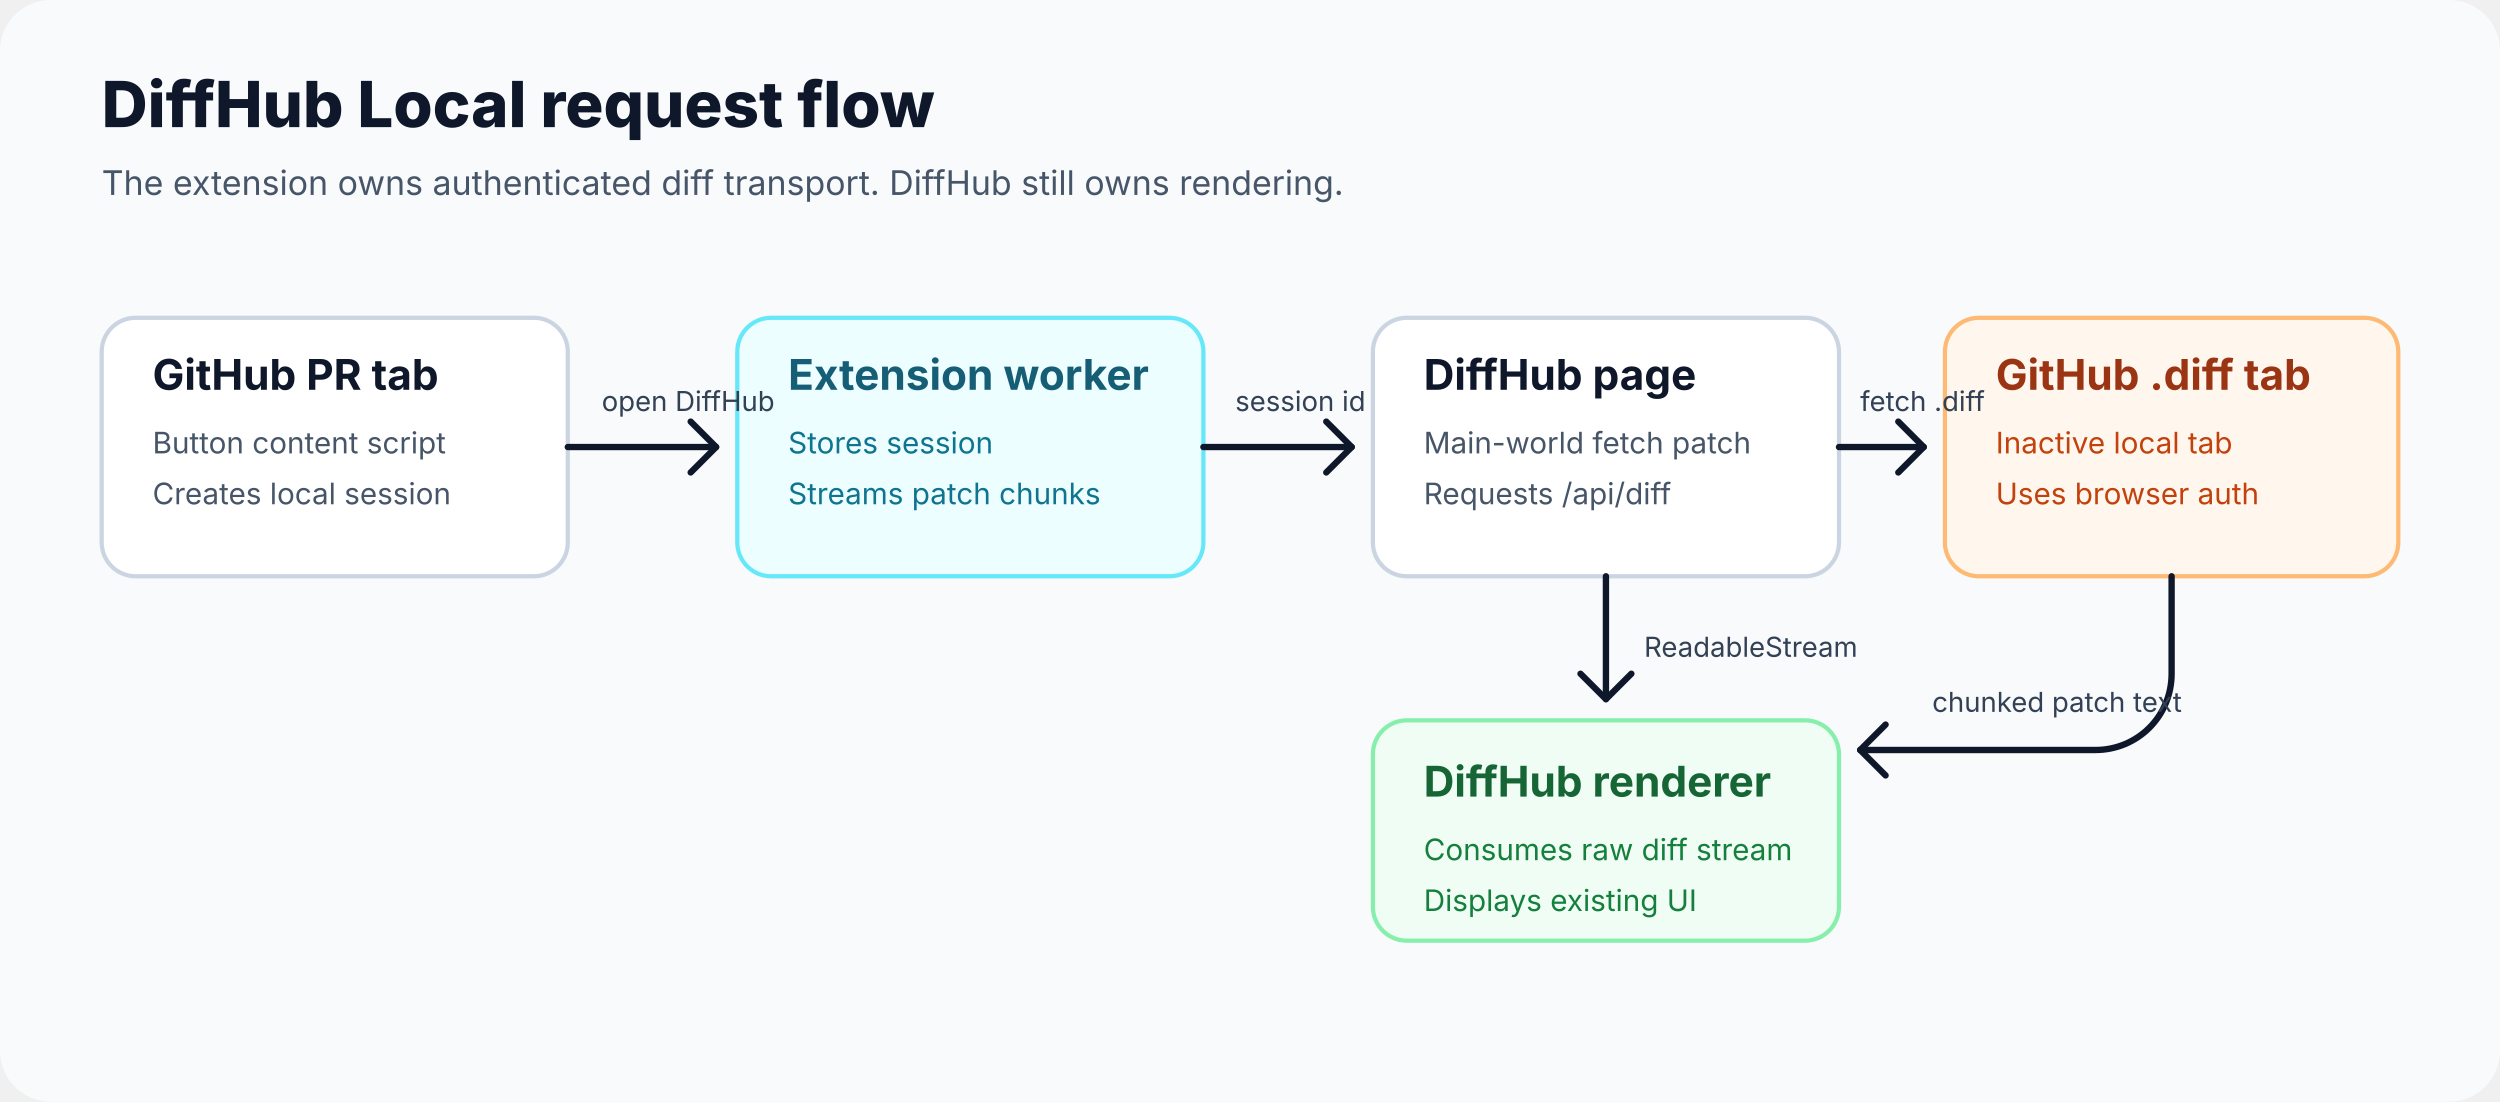
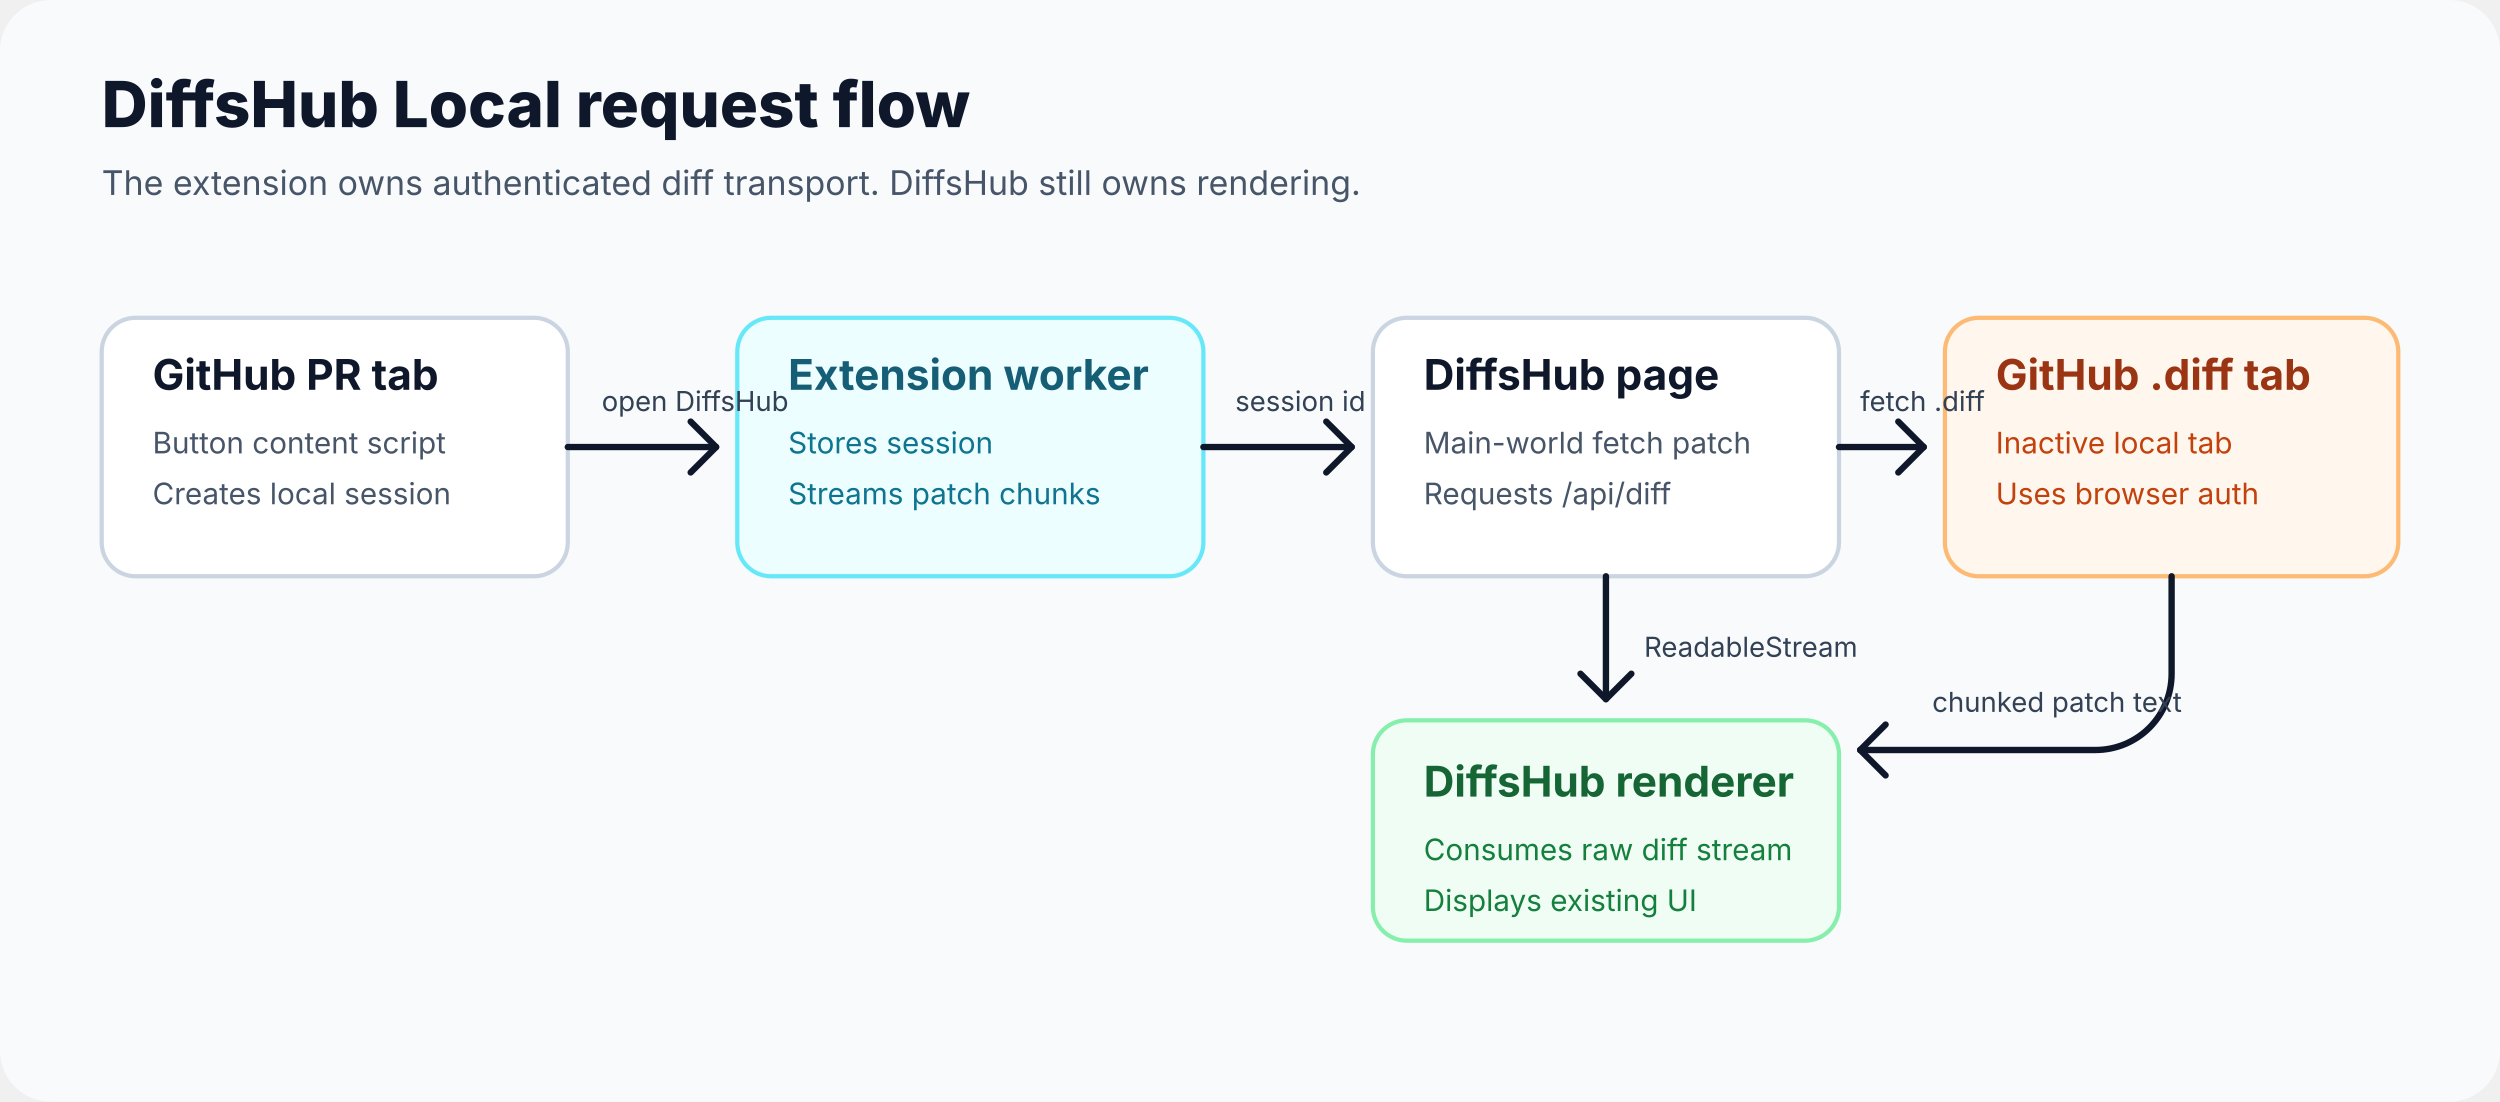
<svg xmlns="http://www.w3.org/2000/svg" width="1180" height="520" viewBox="0 0 1180 520" fill="none" role="img" aria-labelledby="title desc">
  <rect width="1180" height="520" rx="24" fill="#F8FAFC" />
-   <text x="48" y="60" fill="#0F172A" font-family="Inter, Arial, sans-serif" font-size="30" font-weight="800">DiffHub Local request flow</text>
-   <text x="48" y="92" fill="#475569" font-family="Inter, Arial, sans-serif" font-size="16">The extension owns authenticated diff transport. DiffHub still owns rendering.</text>
+   <text x="48" y="60" fill="#0F172A" font-family="Inter, Arial, sans-serif" font-size="30" font-weight="800">DiffsHub Local request flow</text>
+   <text x="48" y="92" fill="#475569" font-family="Inter, Arial, sans-serif" font-size="16">The extension owns authenticated diff transport. DiffsHub still owns rendering.</text>
  <g font-family="Inter, Arial, sans-serif">
    <rect x="48" y="150" width="220" height="122" rx="16" fill="#FFFFFF" stroke="#CBD5E1" stroke-width="2" />
    <text x="72" y="184" fill="#0F172A" font-size="20" font-weight="700">GitHub PR tab</text>
    <text x="72" y="214" fill="#475569" font-size="14">Button content script</text>
    <text x="72" y="238" fill="#475569" font-size="14">Creates local session</text>
    <rect x="348" y="150" width="220" height="122" rx="16" fill="#ECFEFF" stroke="#67E8F9" stroke-width="2" />
    <text x="372" y="184" fill="#155E75" font-size="20" font-weight="700">Extension worker</text>
    <text x="372" y="214" fill="#0E7490" font-size="14">Stores session</text>
    <text x="372" y="238" fill="#0E7490" font-size="14">Streams patch chunks</text>
    <rect x="648" y="150" width="220" height="122" rx="16" fill="#FFFFFF" stroke="#CBD5E1" stroke-width="2" />
-     <text x="672" y="184" fill="#0F172A" font-size="20" font-weight="700">DiffHub page</text>
+     <text x="672" y="184" fill="#0F172A" font-size="20" font-weight="700">DiffsHub page</text>
    <text x="672" y="214" fill="#475569" font-size="14">Main-world fetch patch</text>
    <text x="672" y="238" fill="#475569" font-size="14">Requests /api/diff</text>
    <rect x="918" y="150" width="214" height="122" rx="16" fill="#FFF7ED" stroke="#FDBA74" stroke-width="2" />
    <text x="942" y="184" fill="#9A3412" font-size="20" font-weight="700">GitHub .diff tab</text>
    <text x="942" y="214" fill="#C2410C" font-size="14">Inactive local tab</text>
    <text x="942" y="238" fill="#C2410C" font-size="14">Uses browser auth</text>
    <rect x="648" y="340" width="220" height="104" rx="16" fill="#F0FDF4" stroke="#86EFAC" stroke-width="2" />
-     <text x="672" y="376" fill="#166534" font-size="20" font-weight="700">DiffHub renderer</text>
+     <text x="672" y="376" fill="#166534" font-size="20" font-weight="700">DiffsHub renderer</text>
    <text x="672" y="406" fill="#15803D" font-size="14">Consumes raw diff stream</text>
    <text x="672" y="430" fill="#15803D" font-size="14">Displays existing UI</text>
  </g>
  <g stroke="#0F172A" stroke-width="3" stroke-linecap="round" stroke-linejoin="round">
    <path d="M268 211H338" />
    <path d="M326 199L338 211L326 223" />
    <path d="M568 211H638" />
    <path d="M626 199L638 211L626 223" />
    <path d="M868 211H908" />
    <path d="M896 199L908 211L896 223" />
    <path d="M1025 272V318C1025 338 1009 354 989 354H878" />
    <path d="M890 342L878 354L890 366" />
    <path d="M758 272V330" />
    <path d="M746 318L758 330L770 318" />
  </g>
  <g font-family="Inter, Arial, sans-serif" font-size="13" fill="#334155">
-     <text x="284" y="194">open DiffHub</text>
+     <text x="284" y="194">open DiffsHub</text>
    <text x="583" y="194">session id</text>
    <text x="878" y="194">fetch .diff</text>
    <text x="912" y="336">chunked patch text</text>
    <text x="776" y="310">ReadableStream</text>
  </g>
</svg>
